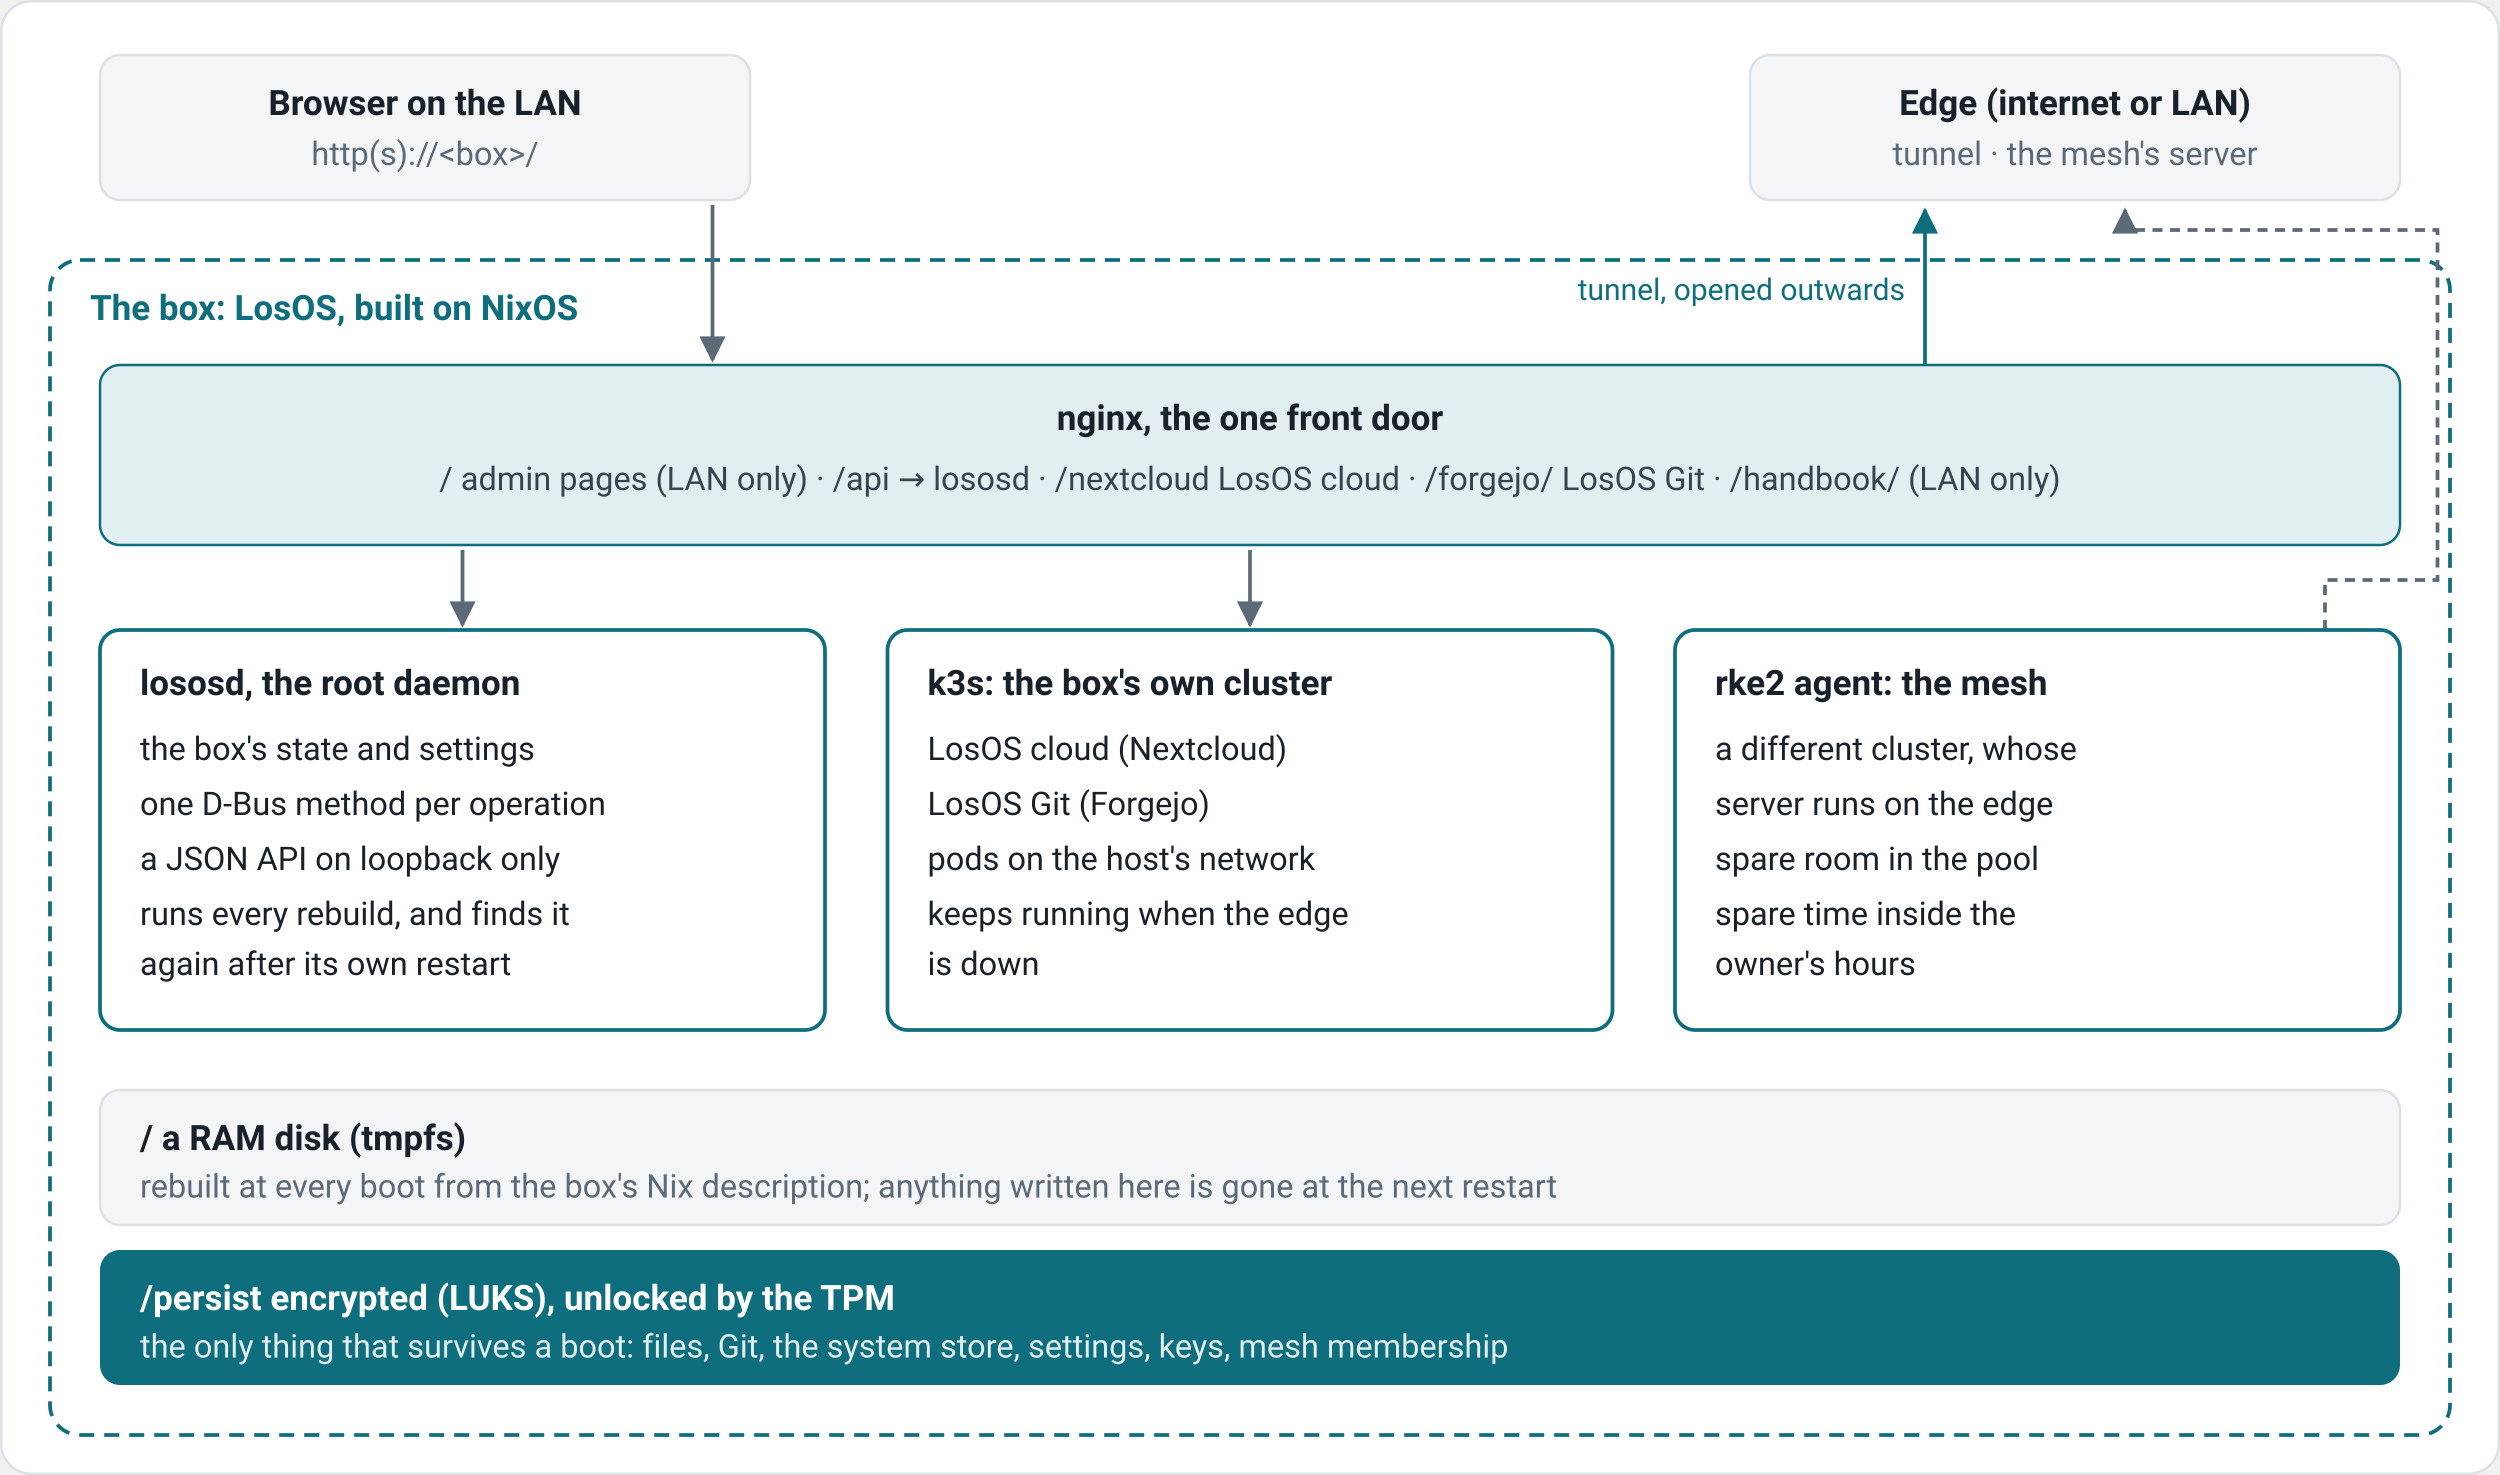
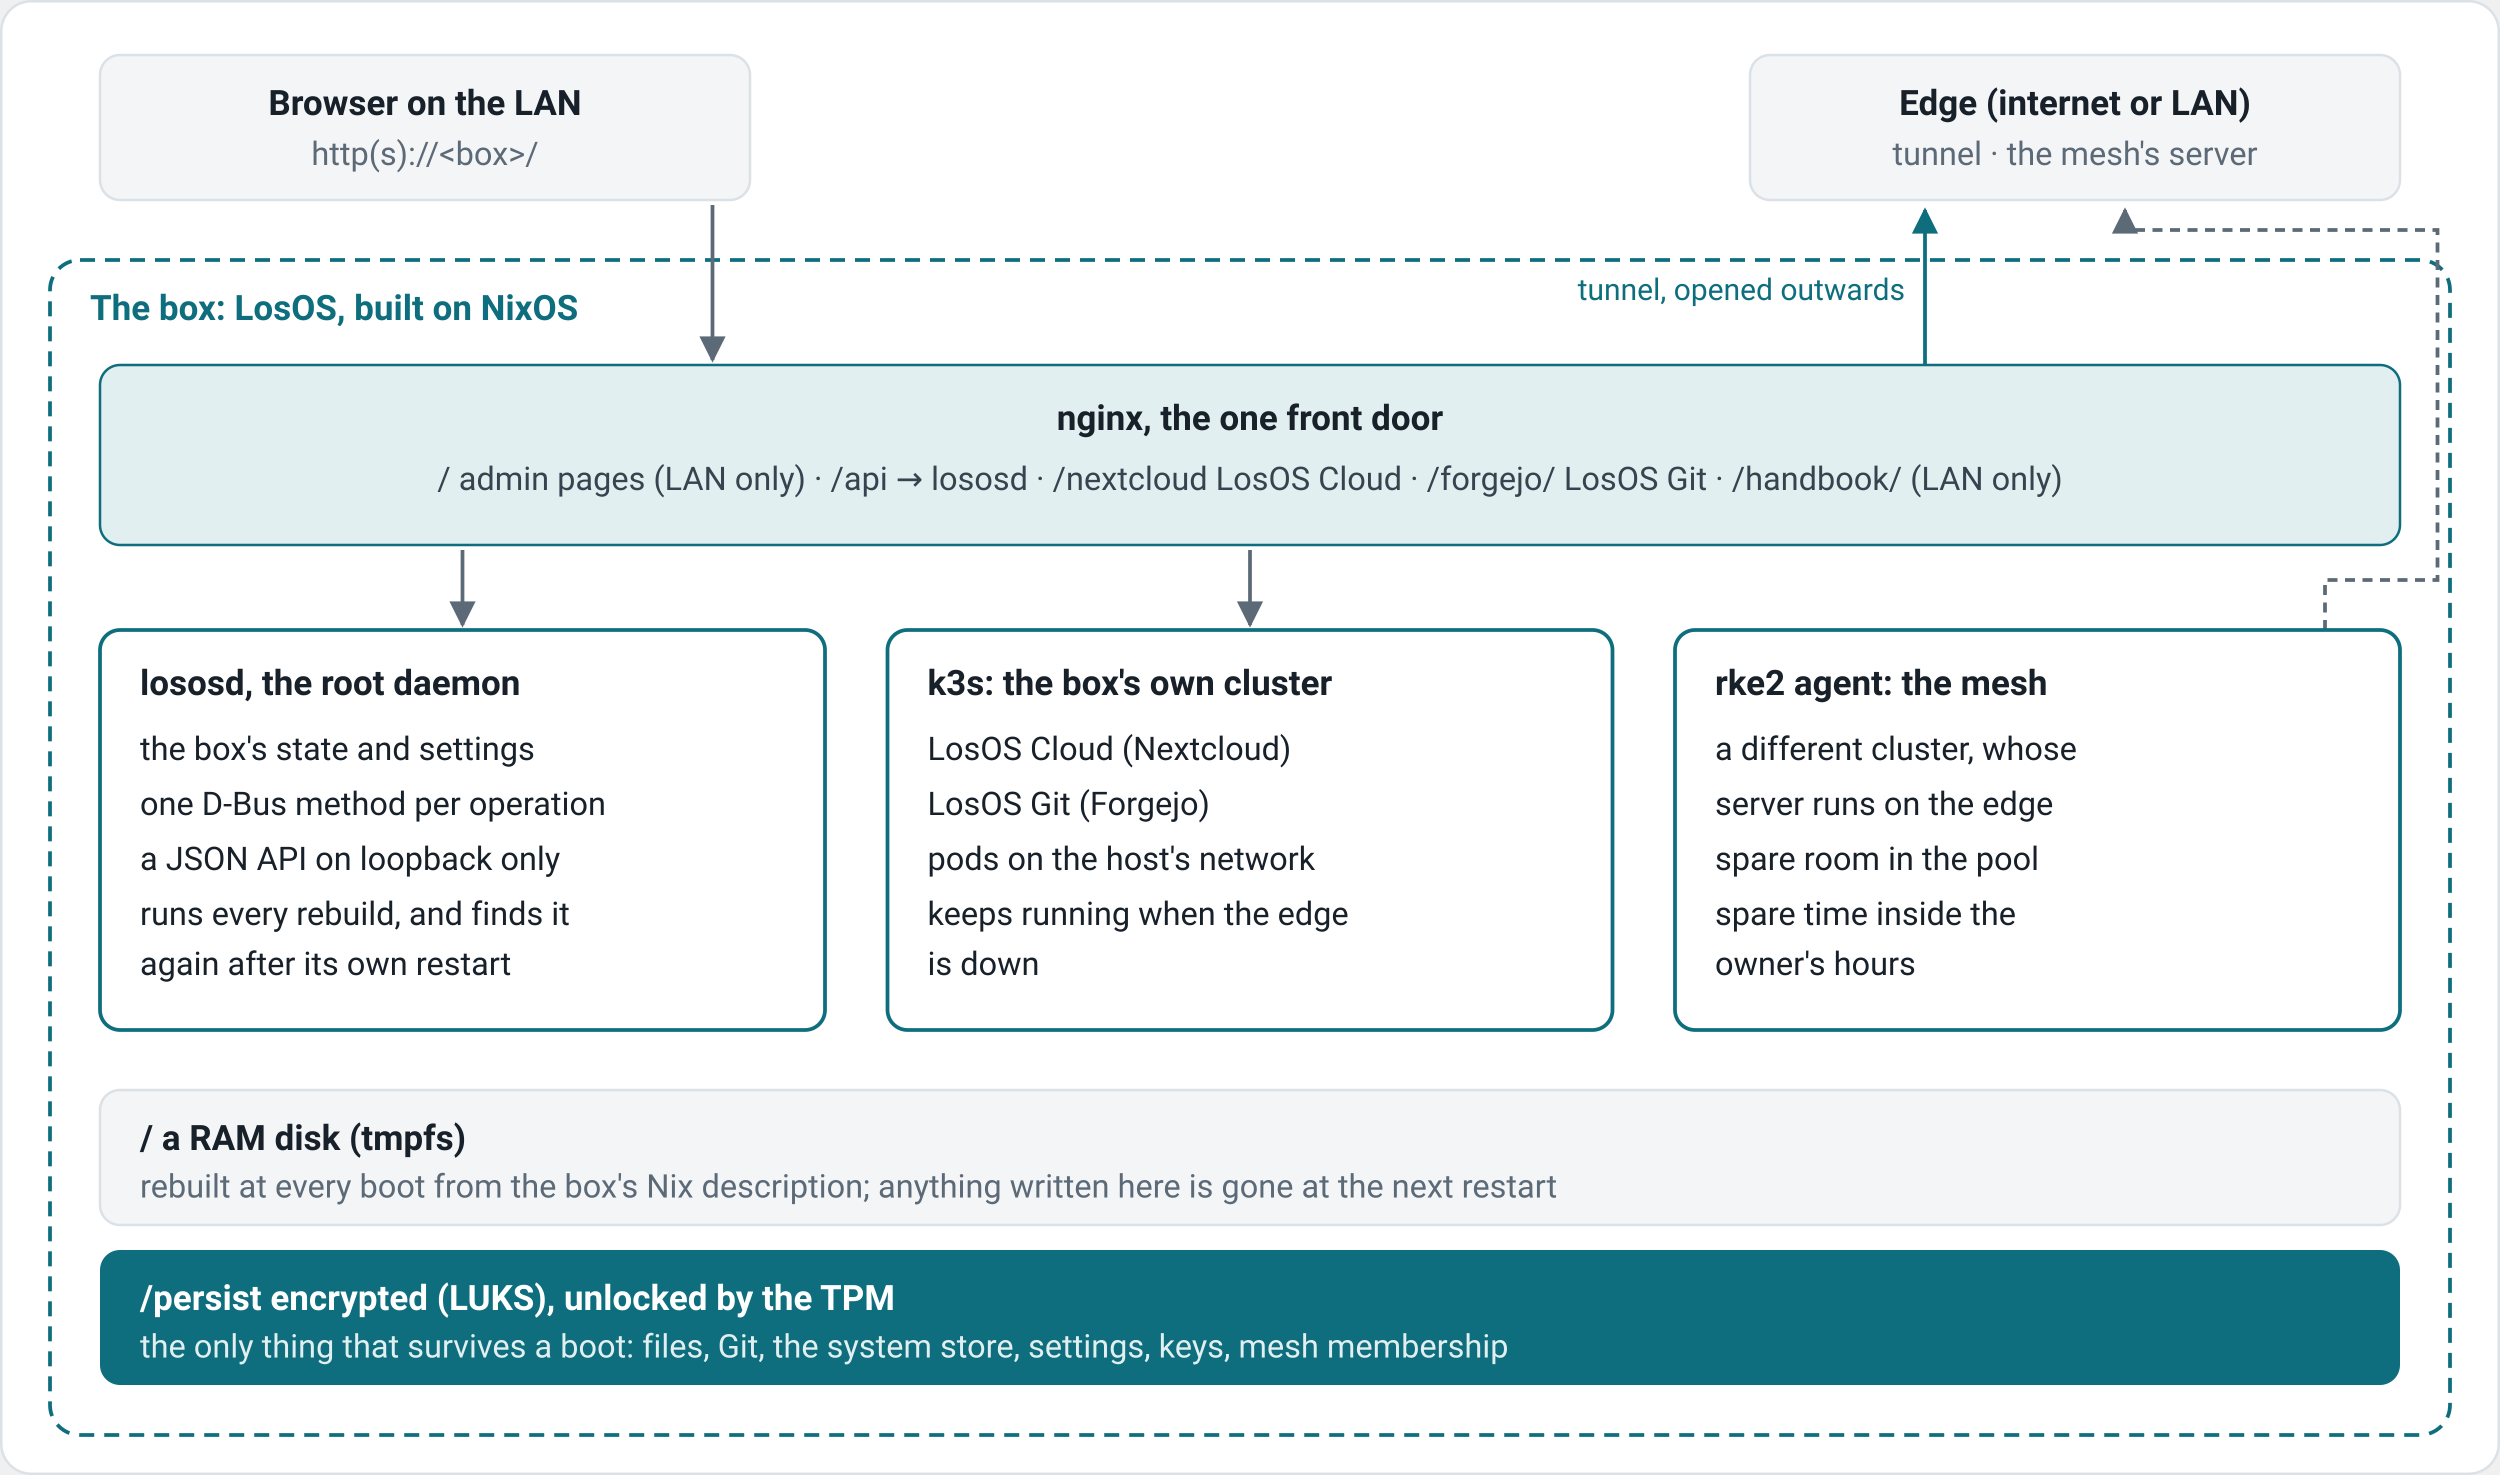
<svg xmlns="http://www.w3.org/2000/svg" width="1000" height="590" viewBox="0 0 1000 590" font-family="system-ui, -apple-system, 'Segoe UI', Roboto, 'DejaVu Sans', sans-serif" font-size="14" fill="#18212a">
  <defs>
    <marker id="ar" viewBox="0 0 10 10" refX="9" refY="5" markerWidth="7" markerHeight="7" orient="auto-start-reverse">
      <path d="M0 0L10 5L0 10z" fill="#5c6a77" />
    </marker>
    <marker id="ac" viewBox="0 0 10 10" refX="9" refY="5" markerWidth="7" markerHeight="7" orient="auto-start-reverse">
      <path d="M0 0L10 5L0 10z" fill="#0e6e7d" />
    </marker>
  </defs>
  <rect x="0.5" y="0.5" width="999" height="589" rx="12" fill="#ffffff" stroke="#dce1e6" />
  <rect x="40" y="22" width="260" height="58" rx="8" fill="#f3f5f7" stroke="#dce1e6" />
  <text x="170" y="46" text-anchor="middle" font-weight="650">Browser on the LAN</text>
  <text x="170" y="66" text-anchor="middle" fill="#5c6a77" font-size="13">http(s)://&lt;box&gt;/</text>
  <rect x="700" y="22" width="260" height="58" rx="8" fill="#f3f5f7" stroke="#dce1e6" />
  <text x="830" y="46" text-anchor="middle" font-weight="650">Edge (internet or LAN)</text>
  <text x="830" y="66" text-anchor="middle" fill="#5c6a77" font-size="13">tunnel · the mesh's server</text>
  <rect x="20" y="104" width="960" height="470" rx="12" fill="none" stroke="#0e6e7d" stroke-width="1.5" stroke-dasharray="6 4" />
  <text x="36" y="128" fill="#0e6e7d" font-weight="650">The box: LosOS, built on NixOS</text>
  <line x1="285" y1="82" x2="285" y2="144" stroke="#5c6a77" stroke-width="1.5" marker-end="url(#ar)" />
  <line x1="770" y1="146" x2="770" y2="84" stroke="#0e6e7d" stroke-width="1.5" marker-end="url(#ac)" />
  <text x="762" y="120" text-anchor="end" fill="#0e6e7d" font-size="12">tunnel, opened outwards</text>
  <rect x="40" y="146" width="920" height="72" rx="8" fill="#e2eff1" stroke="#0e6e7d" />
  <text x="500" y="172" text-anchor="middle" font-weight="650">nginx, the one front door</text>
-   <text x="500" y="196" text-anchor="middle" font-size="13" fill="#37444f">/ admin pages (LAN only)   ·   /api → lososd   ·   /nextcloud LosOS cloud   ·   /forgejo/ LosOS Git   ·   /handbook/ (LAN only)</text>
+   <text x="500" y="196" text-anchor="middle" font-size="13" fill="#37444f">/ admin pages (LAN only)   ·   /api → lososd   ·   /nextcloud LosOS Cloud   ·   /forgejo/ LosOS Git   ·   /handbook/ (LAN only)</text>
  <g stroke="#5c6a77" stroke-width="1.5">
    <line x1="185" y1="220" x2="185" y2="250" marker-end="url(#ar)" />
    <line x1="500" y1="220" x2="500" y2="250" marker-end="url(#ar)" />
  </g>
  <polyline points="930,252 930,232 975,232 975,92 850,92 850,84" fill="none" stroke="#5c6a77" stroke-width="1.5" stroke-dasharray="4 3" marker-end="url(#ar)" />
  <rect x="40" y="252" width="290" height="160" rx="8" fill="#ffffff" stroke="#0e6e7d" stroke-width="1.5" />
  <text x="56" y="278" font-weight="650">lososd, the root daemon</text>
  <text x="56" y="304" font-size="13">the box's state and settings</text>
  <text x="56" y="326" font-size="13">one D-Bus method per operation</text>
  <text x="56" y="348" font-size="13">a JSON API on loopback only</text>
  <text x="56" y="370" font-size="13">runs every rebuild, and finds it</text>
  <text x="56" y="390" font-size="13">again after its own restart</text>
  <rect x="355" y="252" width="290" height="160" rx="8" fill="#ffffff" stroke="#0e6e7d" stroke-width="1.5" />
  <text x="371" y="278" font-weight="650">k3s: the box's own cluster</text>
-   <text x="371" y="304" font-size="13">LosOS cloud (Nextcloud)</text>
+   <text x="371" y="304" font-size="13">LosOS Cloud (Nextcloud)</text>
  <text x="371" y="326" font-size="13">LosOS Git (Forgejo)</text>
  <text x="371" y="348" font-size="13">pods on the host's network</text>
  <text x="371" y="370" font-size="13">keeps running when the edge</text>
  <text x="371" y="390" font-size="13">is down</text>
  <rect x="670" y="252" width="290" height="160" rx="8" fill="#ffffff" stroke="#0e6e7d" stroke-width="1.5" />
  <text x="686" y="278" font-weight="650">rke2 agent: the mesh</text>
  <text x="686" y="304" font-size="13">a different cluster, whose</text>
  <text x="686" y="326" font-size="13">server runs on the edge</text>
  <text x="686" y="348" font-size="13">spare room in the pool</text>
  <text x="686" y="370" font-size="13">spare time inside the</text>
  <text x="686" y="390" font-size="13">owner's hours</text>
  <rect x="40" y="436" width="920" height="54" rx="8" fill="#f3f5f7" stroke="#dce1e6" />
  <text x="56" y="460" font-weight="650">/   a RAM disk (tmpfs)</text>
  <text x="56" y="479" font-size="13" fill="#5c6a77">rebuilt at every boot from the box's Nix description; anything written here is gone at the next restart</text>
  <rect x="40" y="500" width="920" height="54" rx="8" fill="#0e6e7d" />
  <text x="56" y="524" font-weight="650" fill="#ffffff">/persist   encrypted (LUKS), unlocked by the TPM</text>
  <text x="56" y="543" font-size="13" fill="#e2eff1">the only thing that survives a boot: files, Git, the system store, settings, keys, mesh membership</text>
</svg>
